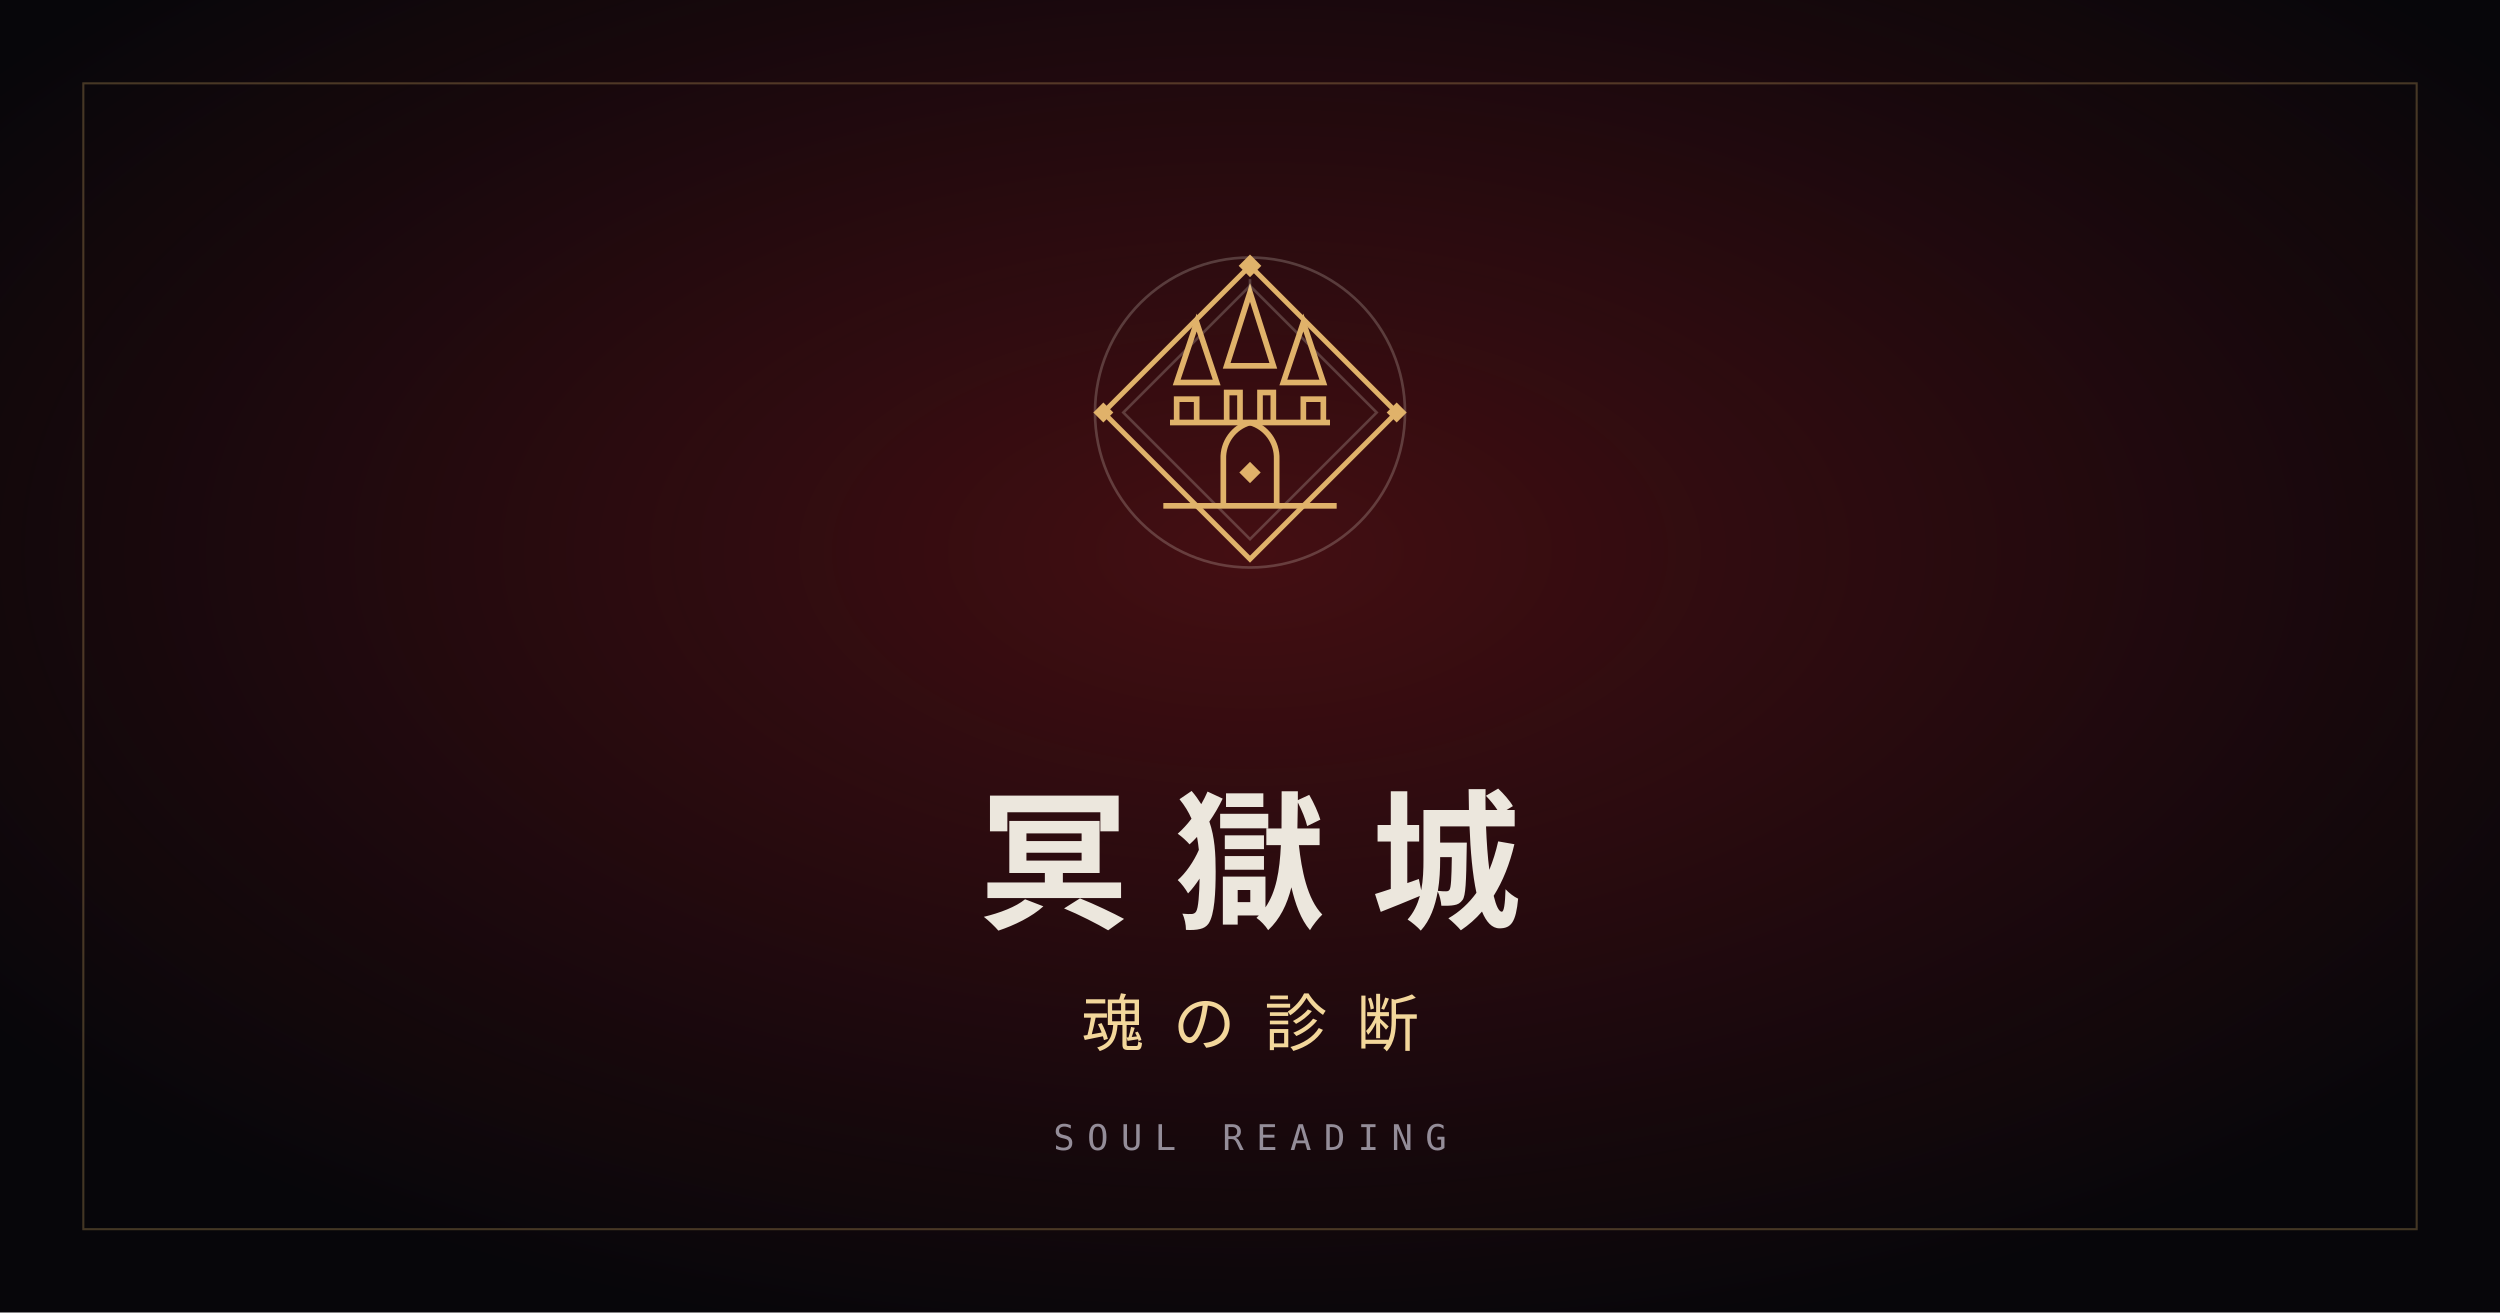
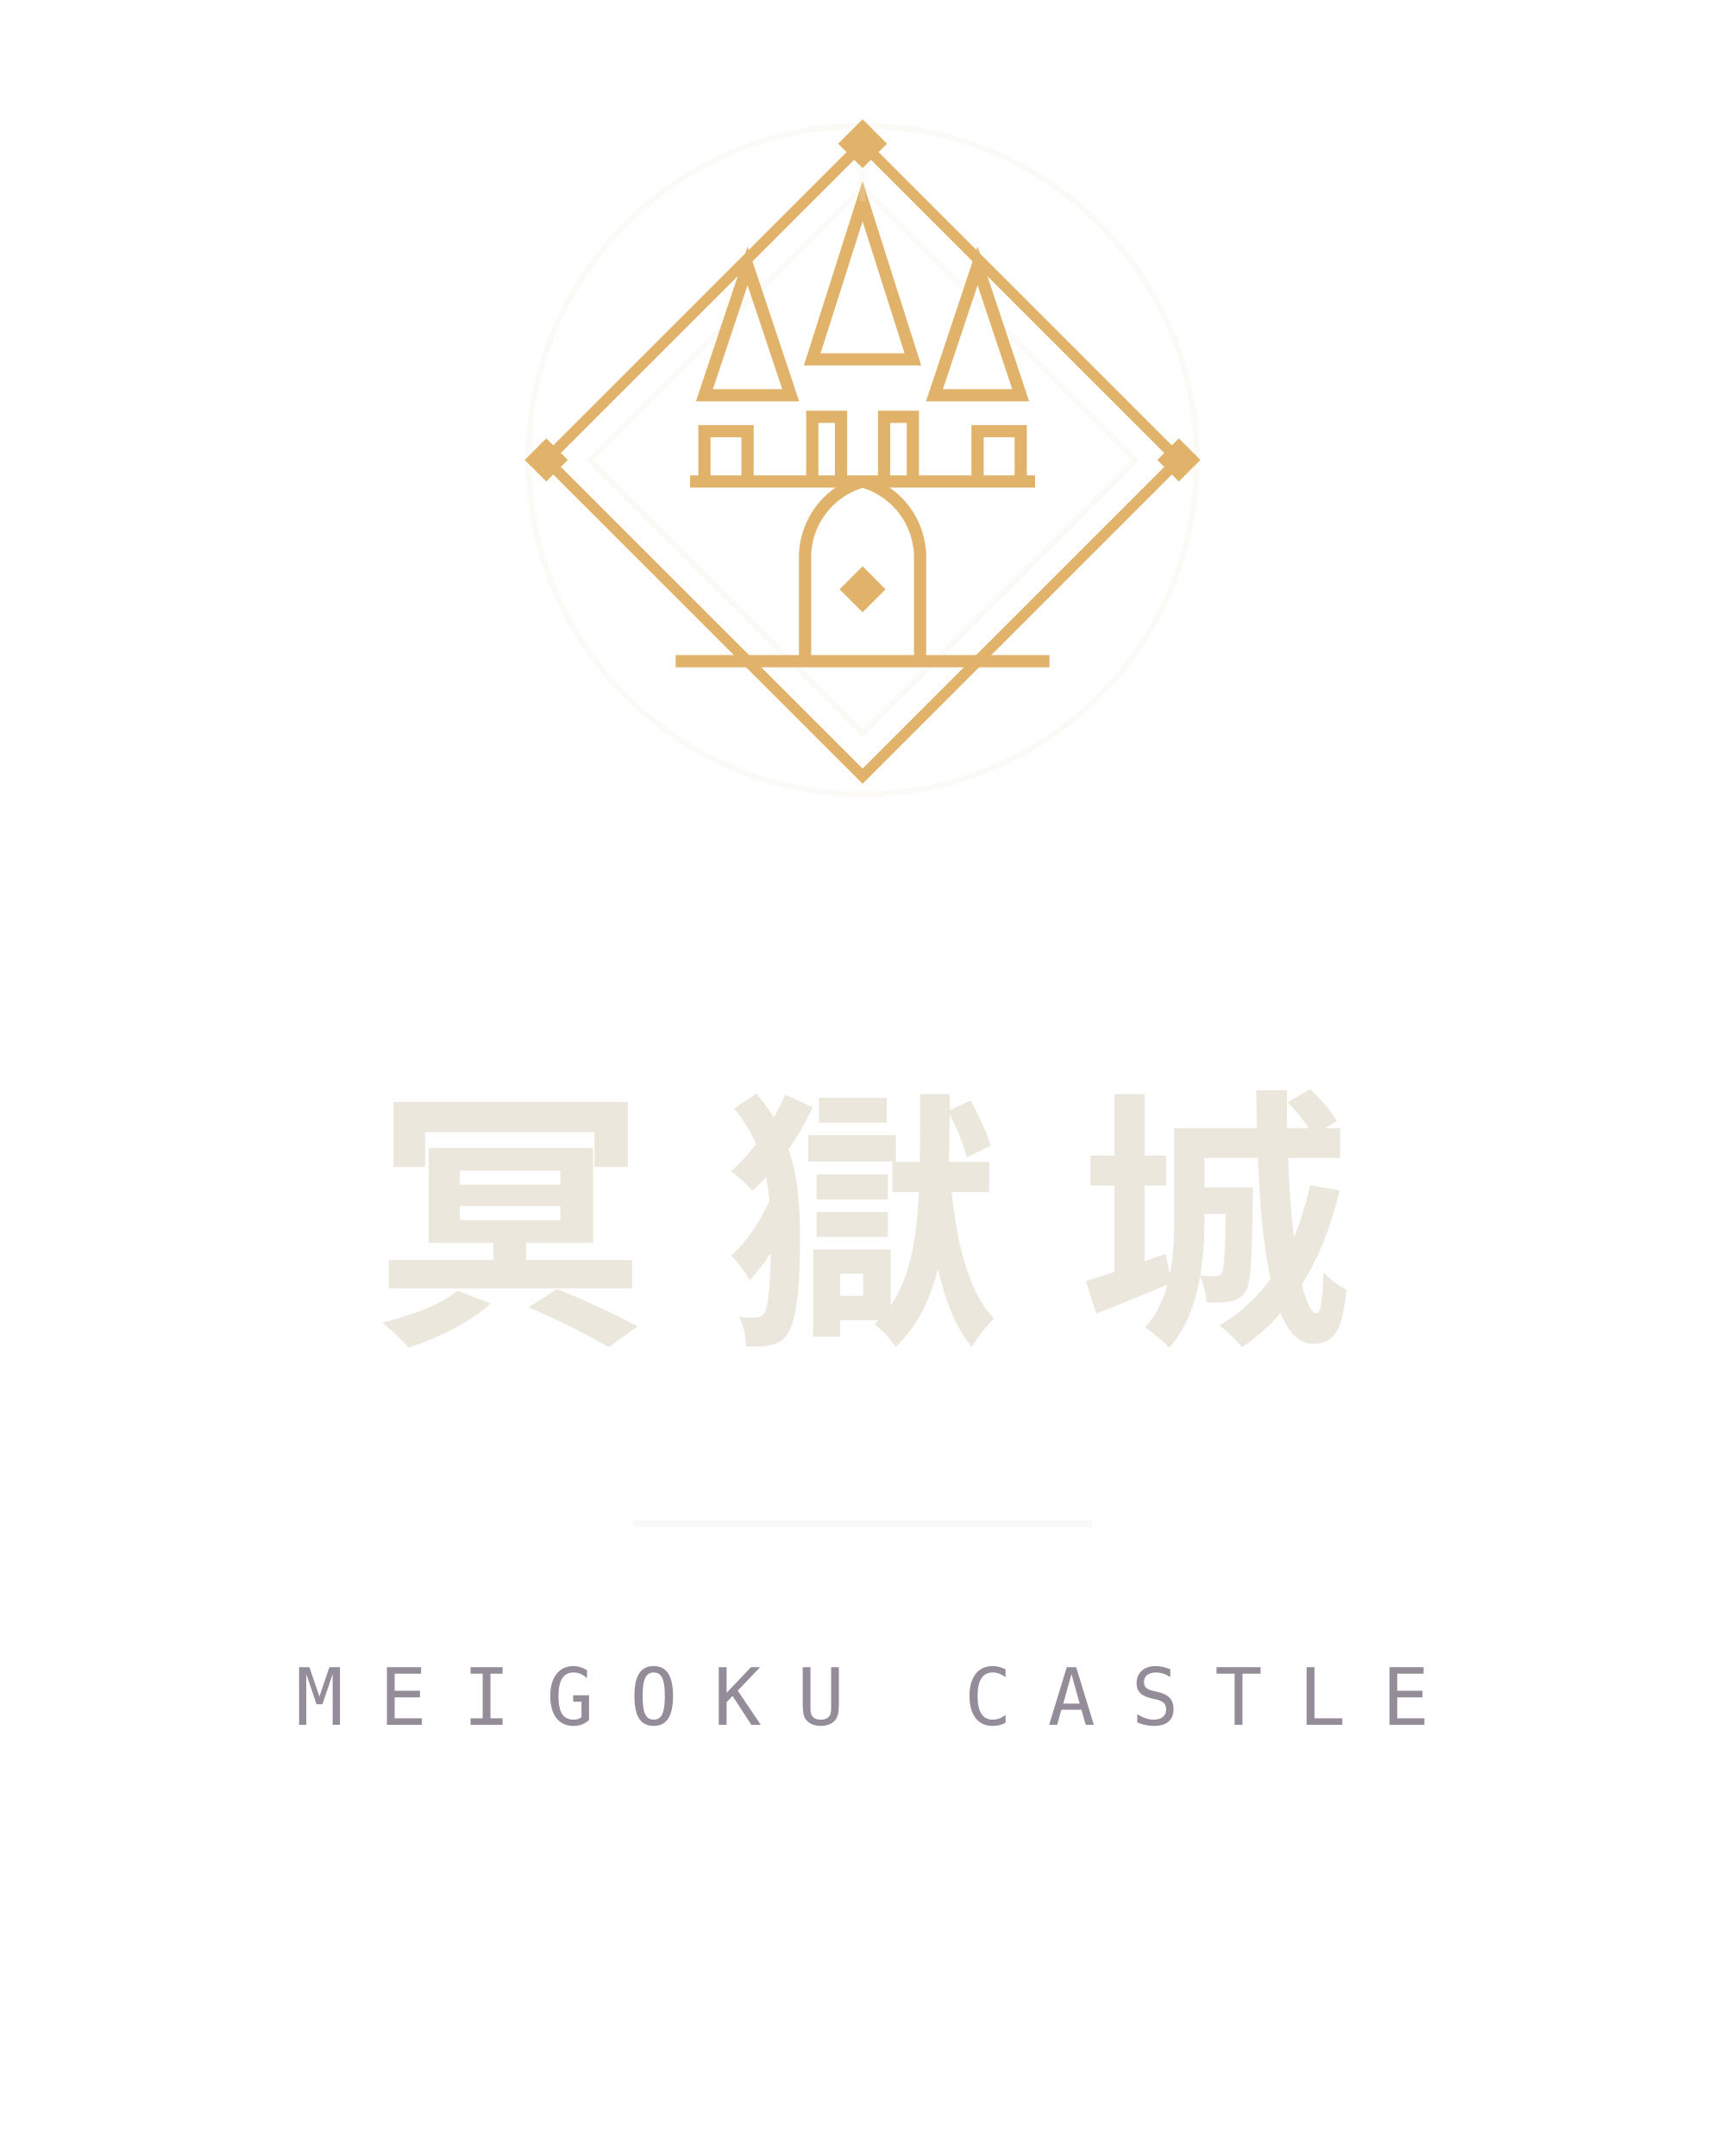
- <svg xmlns="http://www.w3.org/2000/svg" viewBox="0 0 1200 630" width="1200" height="630" role="img" aria-label="冥獄城 魂の診断">
-   <rect width="1200" height="630" fill="#07060a" />
-   <radialGradient id="g" cx="50%" cy="42%" r="62%">
-     <stop offset="0" stop-color="#b81f22" stop-opacity=".34" />
-     <stop offset="1" stop-color="#b81f22" stop-opacity="0" />
-   </radialGradient>
-   <rect width="1200" height="630" fill="url(#g)" />
-   <rect x="40" y="40" width="1120" height="550" fill="none" stroke="#e0b26a" stroke-opacity=".28" />
-   <g transform="translate(520 118) scale(1.6)" fill="none">
+ <svg xmlns="http://www.w3.org/2000/svg" viewBox="0 0 240 300" width="240" height="300" role="img" aria-label="冥獄城" fill="none">
+   <g transform="translate(70 14)">
    <path d="M3.5 50 A46.5 46.5 0 1 1 96.5 50 A46.5 46.5 0 1 1 3.5 50 Z" fill="none" stroke="rgba(236,231,221,.22)" stroke-width="0.8" />
    <path d="M50 6 L94 50 L50 94 L6 50 Z" fill="none" stroke="#e0b26a" stroke-width="1.5" />
    <path d="M50 12 L88 50 L50 88 L12 50 Z" fill="none" stroke="rgba(236,231,221,.22)" stroke-width="0.8" />
    <path d="M50 14 L57 36 H43 Z" fill="none" stroke="#e0b26a" stroke-width="1.7" />
    <path d="M34 23 L40 41 H28 Z" fill="none" stroke="#e0b26a" stroke-width="1.7" />
    <path d="M66 23 L72 41 H60 Z" fill="none" stroke="#e0b26a" stroke-width="1.7" />
    <path d="M50 10 V14" fill="none" stroke="rgba(236,231,221,.22)" stroke-width="0.8" />
    <path d="M26 53 H74" fill="none" stroke="#e0b26a" stroke-width="1.7" />
    <path d="M28 53 V46 H34 V53" fill="none" stroke="#e0b26a" stroke-width="1.7" />
    <path d="M43 53 V44 H47 V53" fill="none" stroke="#e0b26a" stroke-width="1.7" />
    <path d="M53 53 V44 H57 V53" fill="none" stroke="#e0b26a" stroke-width="1.7" />
    <path d="M66 53 V46 H72 V53" fill="none" stroke="#e0b26a" stroke-width="1.7" />
    <path d="M42 78 V64 A11 11 0 0 1 50 53" fill="none" stroke="#e0b26a" stroke-width="1.7" />
    <path d="M58 78 V64 A11 11 0 0 0 50 53" fill="none" stroke="#e0b26a" stroke-width="1.7" />
    <path d="M24 78 H76" fill="none" stroke="#e0b26a" stroke-width="1.7" />
    <path d="M50 64.8 L53.2 68 L50 71.2 L46.8 68 Z" fill="#e0b26a" />
    <path d="M50 2.6 L53.4 6 L50 9.4 L46.6 6 Z" fill="#e0b26a" />
    <path d="M6 47 L9 50 L6 53 L3 50 Z" fill="#e0b26a" />
    <path d="M94 47 L97 50 L94 53 L91 50 Z" fill="#e0b26a" />
  </g>
-   <text x="600" y="440" fill="#ece7dd" font-family="Shippori Mincho, serif" font-size="72" font-weight="600" letter-spacing="22" text-anchor="middle">冥獄城</text>
-   <text x="600" y="502" fill="#f3d79b" font-family="Shippori Mincho, serif" font-size="30" letter-spacing="14" text-anchor="middle">魂の診断</text>
-   <text x="600" y="552" fill="#948d99" font-family="JetBrains Mono, monospace" font-size="17" letter-spacing="6" text-anchor="middle">SOUL READING</text>
+   <text x="120" y="184" fill="#ece7dd" font-family="Shippori Mincho, serif" font-size="38" font-weight="600" letter-spacing="11" text-anchor="middle">冥獄城</text>
+   <line x1="88" y1="212" x2="152" y2="212" stroke="rgba(236,231,221,.24)" stroke-width="1" />
+   <text x="120" y="240" fill="#948d99" font-family="JetBrains Mono, monospace" font-size="11" letter-spacing="5" text-anchor="middle">MEIGOKU CASTLE</text>
</svg>
